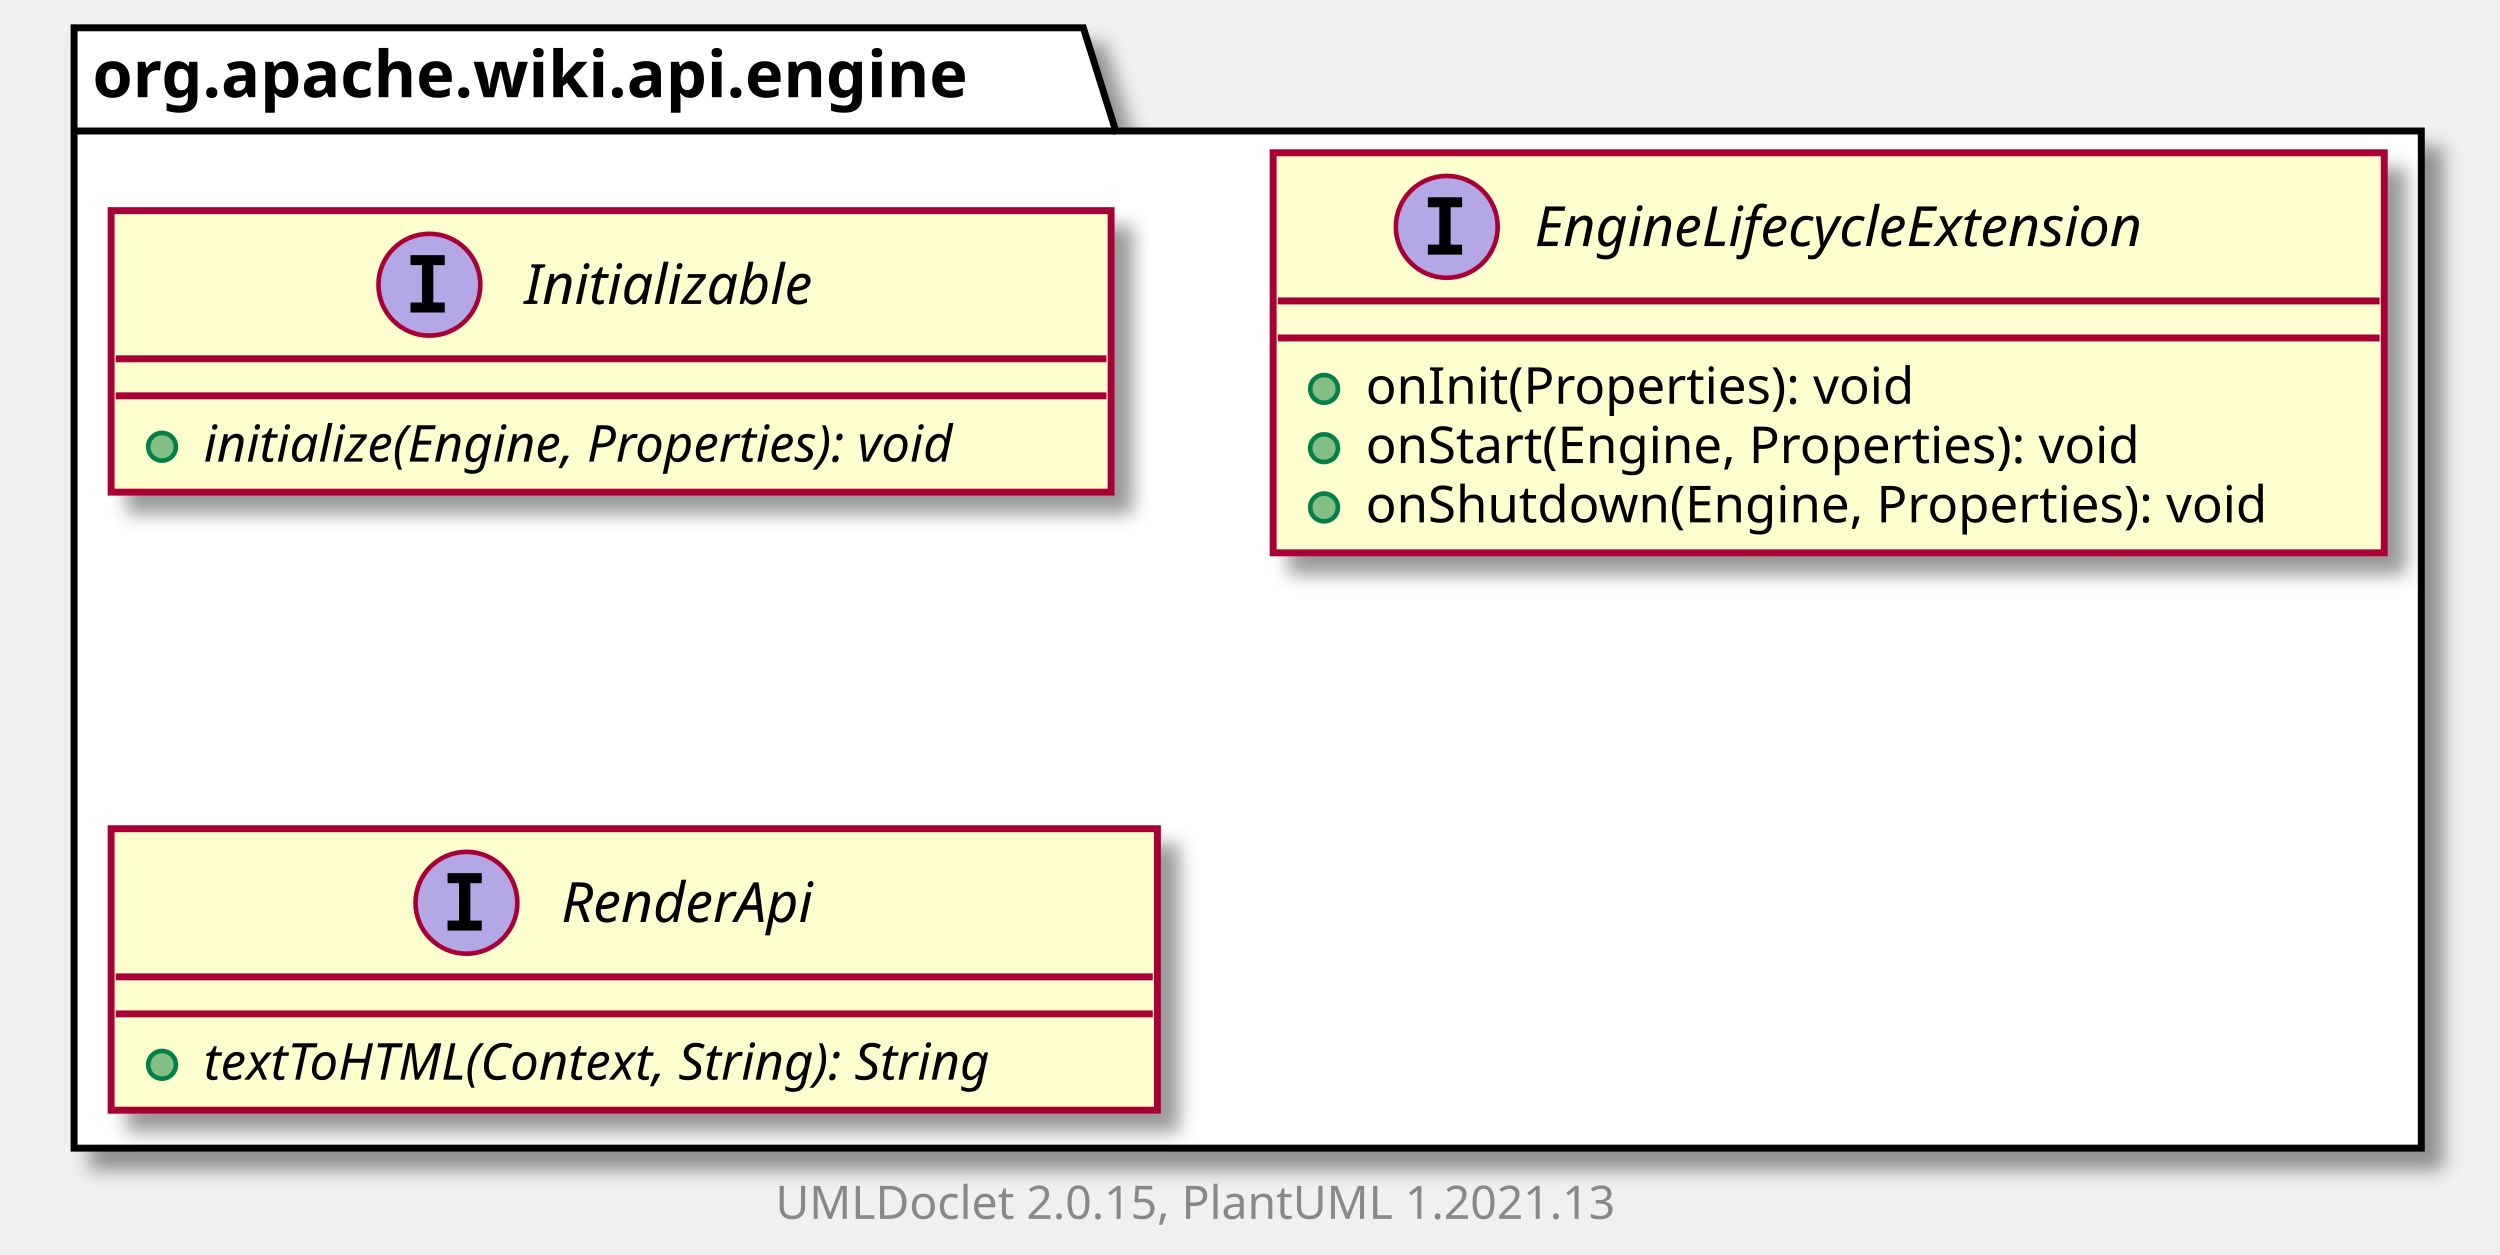
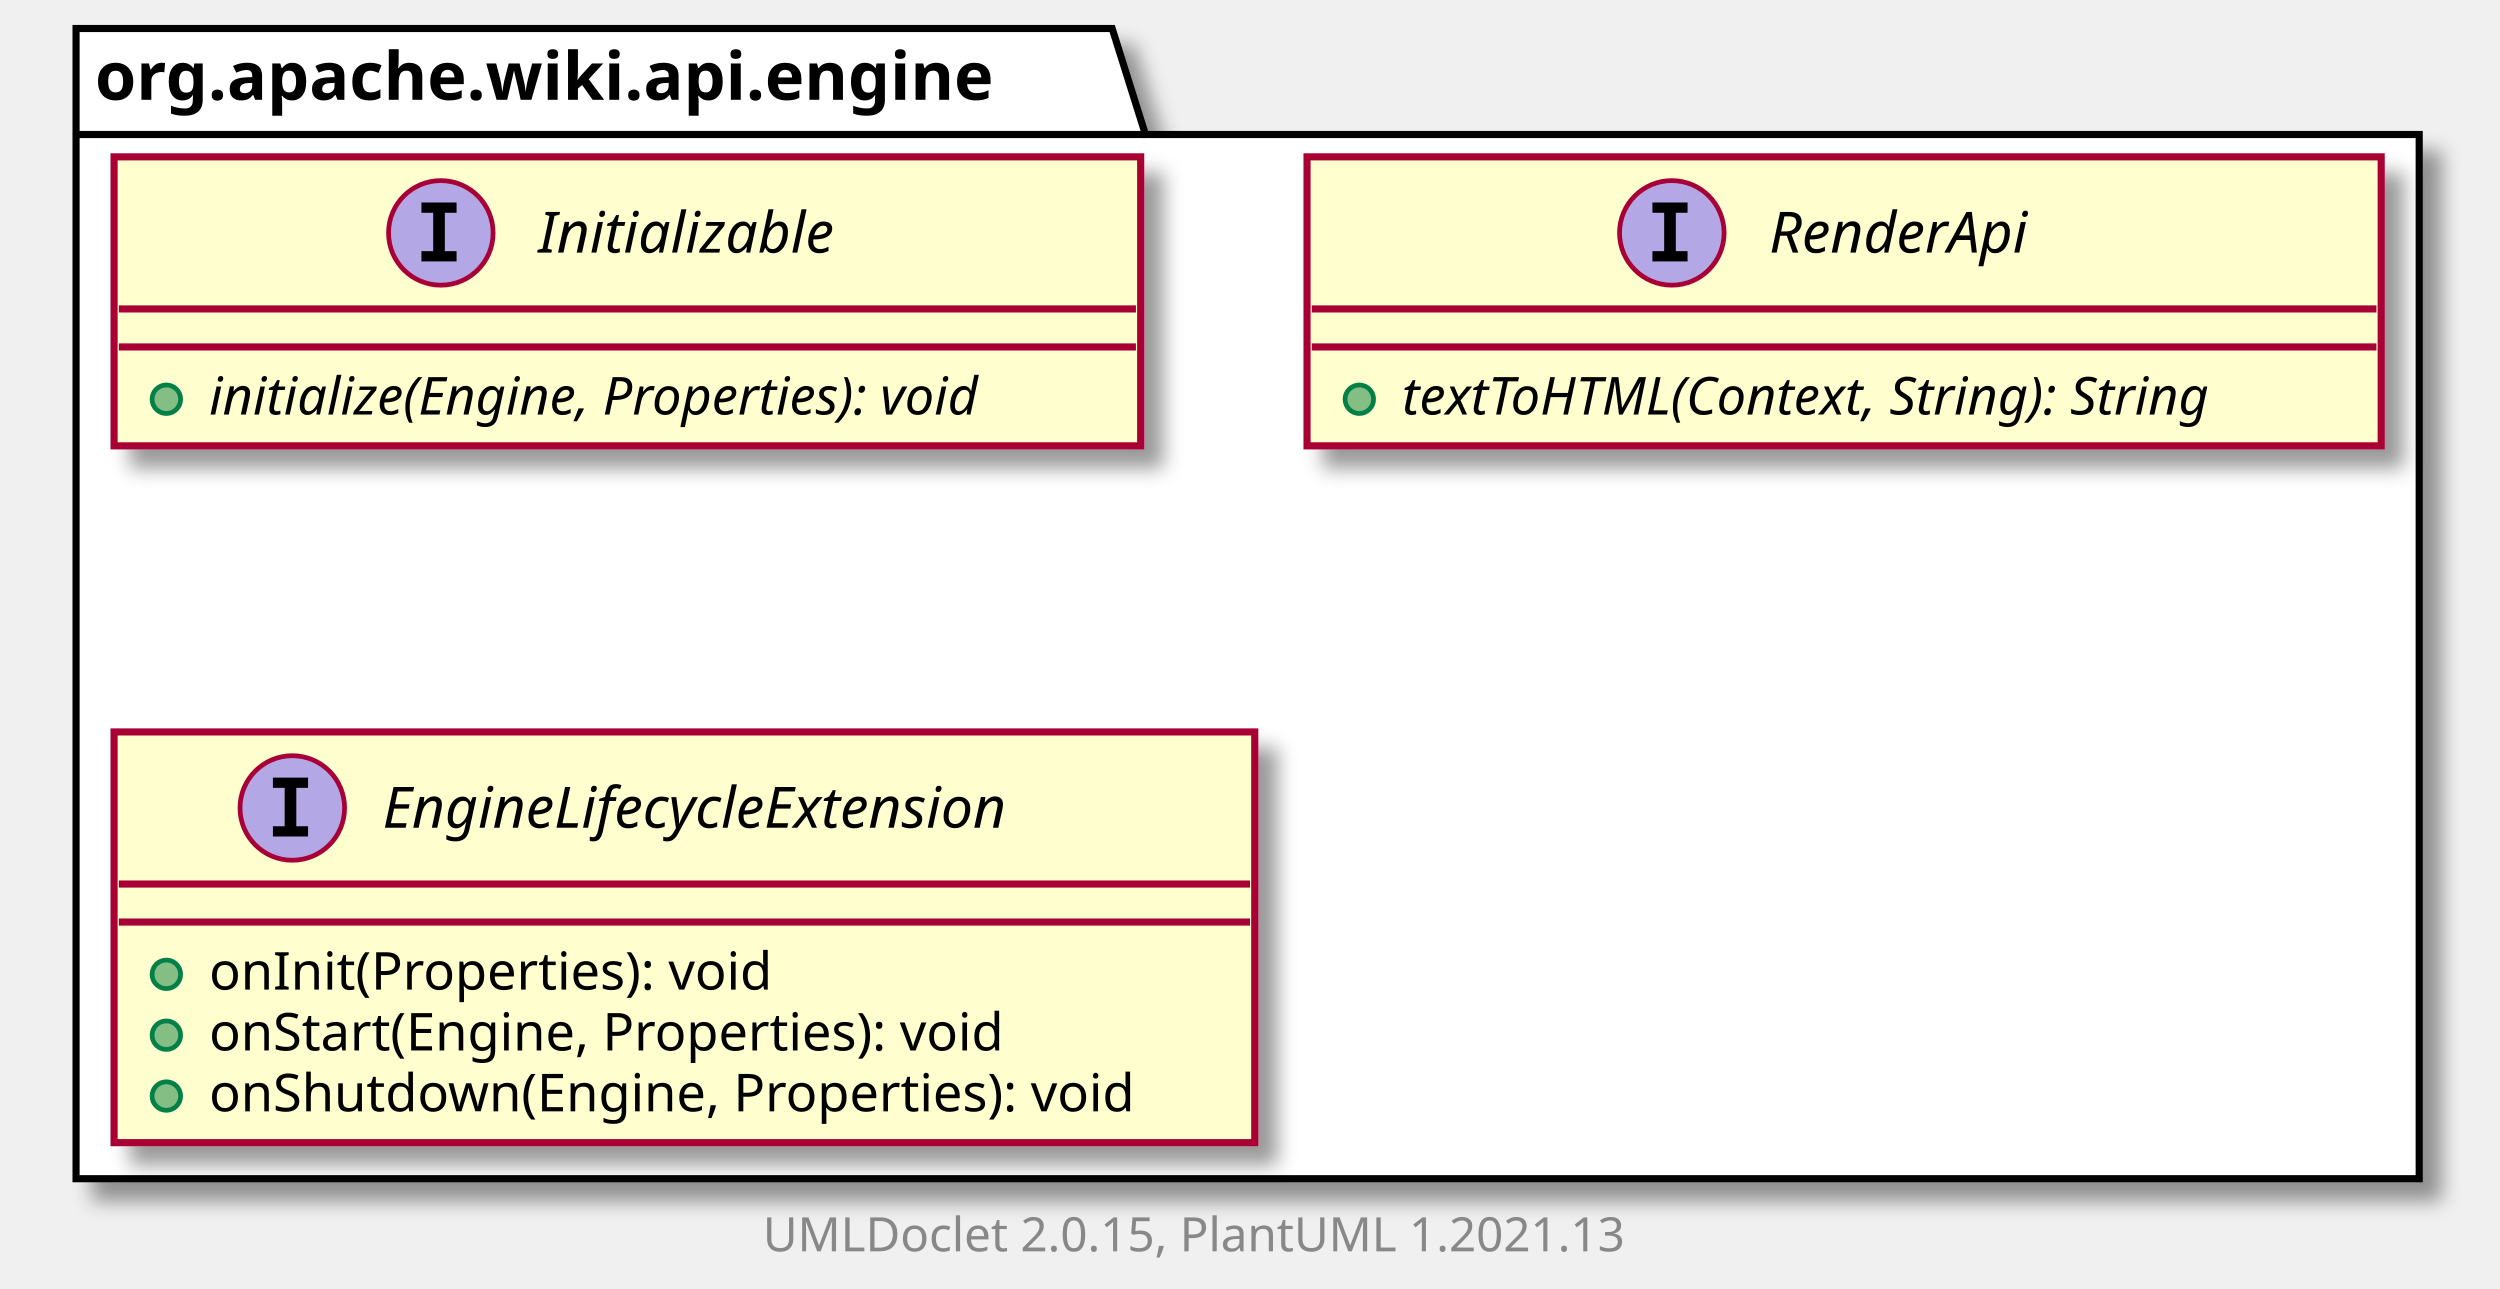
- <svg xmlns="http://www.w3.org/2000/svg" xmlns:xlink="http://www.w3.org/1999/xlink" contentScriptType="application/ecmascript" contentStyleType="text/css" height="271px" preserveAspectRatio="none" style="width:540px;height:271px;background:#FFFFFF;" version="1.1" viewBox="0 0 540 271" width="540px" zoomAndPan="magnify">
+ <svg xmlns="http://www.w3.org/2000/svg" xmlns:xlink="http://www.w3.org/1999/xlink" contentScriptType="application/ecmascript" contentStyleType="text/css" height="271px" preserveAspectRatio="none" style="width:526px;height:271px;background:#FFFFFF;" version="1.1" viewBox="0 0 526 271" width="526px" zoomAndPan="magnify">
  <defs>
-     <filter height="300%" id="fjjmsppzeevcp" width="300%" x="-1" y="-1">
+     <filter height="300%" id="f1v4p8h3a7bc81" width="300%" x="-1" y="-1">
      <feGaussianBlur result="blurOut" stdDeviation="2.0" />
      <feColorMatrix in="blurOut" result="blurOut2" type="matrix" values="0 0 0 0 0 0 0 0 0 0 0 0 0 0 0 0 0 0 .4 0" />
      <feOffset dx="4.0" dy="4.0" in="blurOut2" result="blurOut3" />
      <feBlend in="SourceGraphic" in2="blurOut3" mode="normal" />
    </filter>
  </defs>
  <g>
-     <polygon fill="#FFFFFF" filter="url(#fjjmsppzeevcp)" points="16,6,234,6,241,28.297,523,28.297,523,248,16,248,16,6" style="stroke:#000000;stroke-width:1.5;" />
+     <polygon fill="#FFFFFF" filter="url(#f1v4p8h3a7bc81)" points="16,6,234,6,241,28.297,509,28.297,509,248,16,248,16,6" style="stroke:#000000;stroke-width:1.5;" />
    <line style="stroke:#000000;stroke-width:1.5;" x1="16" x2="241" y1="28.297" y2="28.297" />
    <text fill="#000000" font-family="sans-serif" font-size="14" font-weight="bold" lengthAdjust="spacing" textLength="212" x="20" y="20.995">org.apache.wiki.api.engine</text>
    <a href="Initializable.html" target="_top" title="Initializable.html" xlink:actuate="onRequest" xlink:href="Initializable.html" xlink:show="new" xlink:title="Initializable.html" xlink:type="simple">
-       <rect codeLine="3" fill="#FEFECE" filter="url(#fjjmsppzeevcp)" height="60.805" id="org.apache.wiki.api.engine.Initializable" style="stroke:#A80036;stroke-width:1.5;" width="216" x="24" y="45.5" />
-       <ellipse cx="92.75" cy="61.5" fill="#B4A7E5" rx="11" ry="11" style="stroke:#A80036;stroke-width:1.0;" />
-       <path d="M88.672,57.266 L88.672,55.109 L96.062,55.109 L96.062,57.266 L93.594,57.266 L93.594,65.344 L96.062,65.344 L96.062,67.5 L88.672,67.5 L88.672,65.344 L91.141,65.344 L91.141,57.266 L88.672,57.266 Z " fill="#000000" />
-       <text fill="#000000" font-family="sans-serif" font-size="12" font-style="italic" lengthAdjust="spacing" textLength="70" x="113.25" y="65.654">Initializable</text>
-       <line style="stroke:#A80036;stroke-width:1.5;" x1="25" x2="239" y1="77.5" y2="77.5" />
-       <line style="stroke:#A80036;stroke-width:1.5;" x1="25" x2="239" y1="85.5" y2="85.5" />
-       <ellipse cx="35" cy="96.5" fill="#84BE84" rx="3" ry="3" style="stroke:#038048;stroke-width:1.0;" />
-       <text fill="#000000" font-family="sans-serif" font-size="11" font-style="italic" lengthAdjust="spacing" textLength="190" x="44" y="99.71">initialize(Engine, Properties): void</text>
+       <rect codeLine="3" fill="#FEFECE" filter="url(#f1v4p8h3a7bc81)" height="60.805" id="org.apache.wiki.api.engine.Initializable" style="stroke:#A80036;stroke-width:1.5;" width="216" x="24" y="33" />
+       <ellipse cx="92.75" cy="49" fill="#B4A7E5" rx="11" ry="11" style="stroke:#A80036;stroke-width:1.0;" />
+       <path d="M88.672,44.766 L88.672,42.609 L96.062,42.609 L96.062,44.766 L93.594,44.766 L93.594,52.844 L96.062,52.844 L96.062,55 L88.672,55 L88.672,52.844 L91.141,52.844 L91.141,44.766 L88.672,44.766 Z " fill="#000000" />
+       <text fill="#000000" font-family="sans-serif" font-size="12" font-style="italic" lengthAdjust="spacing" textLength="70" x="113.25" y="53.154">Initializable</text>
+       <line style="stroke:#A80036;stroke-width:1.5;" x1="25" x2="239" y1="65" y2="65" />
+       <line style="stroke:#A80036;stroke-width:1.5;" x1="25" x2="239" y1="73" y2="73" />
+       <ellipse cx="35" cy="84" fill="#84BE84" rx="3" ry="3" style="stroke:#038048;stroke-width:1.0;" />
+       <text fill="#000000" font-family="sans-serif" font-size="11" font-style="italic" lengthAdjust="spacing" textLength="190" x="44" y="87.21">initialize(Engine, Properties): void</text>
+     </a>
+     <a href="RenderApi.html" target="_top" title="RenderApi.html" xlink:actuate="onRequest" xlink:href="RenderApi.html" xlink:show="new" xlink:title="RenderApi.html" xlink:type="simple">
+       <rect codeLine="7" fill="#FEFECE" filter="url(#f1v4p8h3a7bc81)" height="60.805" id="org.apache.wiki.api.engine.RenderApi" style="stroke:#A80036;stroke-width:1.5;" width="226" x="275" y="33" />
+       <ellipse cx="351.75" cy="49" fill="#B4A7E5" rx="11" ry="11" style="stroke:#A80036;stroke-width:1.0;" />
+       <path d="M347.672,44.766 L347.672,42.609 L355.062,42.609 L355.062,44.766 L352.594,44.766 L352.594,52.844 L355.062,52.844 L355.062,55 L347.672,55 L347.672,52.844 L350.141,52.844 L350.141,44.766 L347.672,44.766 Z " fill="#000000" />
+       <text fill="#000000" font-family="sans-serif" font-size="12" font-style="italic" lengthAdjust="spacing" textLength="64" x="372.25" y="53.154">RenderApi</text>
+       <line style="stroke:#A80036;stroke-width:1.5;" x1="276" x2="500" y1="65" y2="65" />
+       <line style="stroke:#A80036;stroke-width:1.5;" x1="276" x2="500" y1="73" y2="73" />
+       <ellipse cx="286" cy="84" fill="#84BE84" rx="3" ry="3" style="stroke:#038048;stroke-width:1.0;" />
+       <text fill="#000000" font-family="sans-serif" font-size="11" font-style="italic" lengthAdjust="spacing" textLength="200" x="295" y="87.21">textToHTML(Context, String): String</text>
    </a>
    <a href="EngineLifecycleExtension.html" target="_top" title="EngineLifecycleExtension.html" xlink:actuate="onRequest" xlink:href="EngineLifecycleExtension.html" xlink:show="new" xlink:title="EngineLifecycleExtension.html" xlink:type="simple">
-       <rect codeLine="7" fill="#FEFECE" filter="url(#fjjmsppzeevcp)" height="86.414" id="org.apache.wiki.api.engine.EngineLifecycleExtension" style="stroke:#A80036;stroke-width:1.5;" width="240" x="275" y="33" />
-       <ellipse cx="312.5" cy="49" fill="#B4A7E5" rx="11" ry="11" style="stroke:#A80036;stroke-width:1.0;" />
-       <path d="M308.422,44.766 L308.422,42.609 L315.812,42.609 L315.812,44.766 L313.344,44.766 L313.344,52.844 L315.812,52.844 L315.812,55 L308.422,55 L308.422,52.844 L310.891,52.844 L310.891,44.766 L308.422,44.766 Z " fill="#000000" />
-       <text fill="#000000" font-family="sans-serif" font-size="12" font-style="italic" lengthAdjust="spacing" textLength="158" x="331.5" y="53.154">EngineLifecycleExtension</text>
-       <line style="stroke:#A80036;stroke-width:1.5;" x1="276" x2="514" y1="65" y2="65" />
-       <line style="stroke:#A80036;stroke-width:1.5;" x1="276" x2="514" y1="73" y2="73" />
-       <ellipse cx="286" cy="84" fill="#84BE84" rx="3" ry="3" style="stroke:#038048;stroke-width:1.0;" />
-       <text fill="#000000" font-family="sans-serif" font-size="11" lengthAdjust="spacing" textLength="129" x="295" y="87.21">onInit(Properties): void</text>
-       <ellipse cx="286" cy="96.805" fill="#84BE84" rx="3" ry="3" style="stroke:#038048;stroke-width:1.0;" />
-       <text fill="#000000" font-family="sans-serif" font-size="11" lengthAdjust="spacing" textLength="186" x="295" y="100.015">onStart(Engine, Properties): void</text>
-       <ellipse cx="286" cy="109.609" fill="#84BE84" rx="3" ry="3" style="stroke:#038048;stroke-width:1.0;" />
-       <text fill="#000000" font-family="sans-serif" font-size="11" lengthAdjust="spacing" textLength="214" x="295" y="112.82">onShutdown(Engine, Properties): void</text>
+       <rect codeLine="11" fill="#FEFECE" filter="url(#f1v4p8h3a7bc81)" height="86.414" id="org.apache.wiki.api.engine.EngineLifecycleExtension" style="stroke:#A80036;stroke-width:1.5;" width="240" x="24" y="154" />
+       <ellipse cx="61.5" cy="170" fill="#B4A7E5" rx="11" ry="11" style="stroke:#A80036;stroke-width:1.0;" />
+       <path d="M57.422,165.766 L57.422,163.609 L64.812,163.609 L64.812,165.766 L62.344,165.766 L62.344,173.844 L64.812,173.844 L64.812,176 L57.422,176 L57.422,173.844 L59.891,173.844 L59.891,165.766 L57.422,165.766 Z " fill="#000000" />
+       <text fill="#000000" font-family="sans-serif" font-size="12" font-style="italic" lengthAdjust="spacing" textLength="158" x="80.5" y="174.154">EngineLifecycleExtension</text>
+       <line style="stroke:#A80036;stroke-width:1.5;" x1="25" x2="263" y1="186" y2="186" />
+       <line style="stroke:#A80036;stroke-width:1.5;" x1="25" x2="263" y1="194" y2="194" />
+       <ellipse cx="35" cy="205" fill="#84BE84" rx="3" ry="3" style="stroke:#038048;stroke-width:1.0;" />
+       <text fill="#000000" font-family="sans-serif" font-size="11" lengthAdjust="spacing" textLength="129" x="44" y="208.21">onInit(Properties): void</text>
+       <ellipse cx="35" cy="217.805" fill="#84BE84" rx="3" ry="3" style="stroke:#038048;stroke-width:1.0;" />
+       <text fill="#000000" font-family="sans-serif" font-size="11" lengthAdjust="spacing" textLength="186" x="44" y="221.015">onStart(Engine, Properties): void</text>
+       <ellipse cx="35" cy="230.609" fill="#84BE84" rx="3" ry="3" style="stroke:#038048;stroke-width:1.0;" />
+       <text fill="#000000" font-family="sans-serif" font-size="11" lengthAdjust="spacing" textLength="214" x="44" y="233.82">onShutdown(Engine, Properties): void</text>
    </a>
-     <a href="RenderApi.html" target="_top" title="RenderApi.html" xlink:actuate="onRequest" xlink:href="RenderApi.html" xlink:show="new" xlink:title="RenderApi.html" xlink:type="simple">
-       <rect codeLine="13" fill="#FEFECE" filter="url(#fjjmsppzeevcp)" height="60.805" id="org.apache.wiki.api.engine.RenderApi" style="stroke:#A80036;stroke-width:1.5;" width="226" x="24" y="179" />
-       <ellipse cx="100.75" cy="195" fill="#B4A7E5" rx="11" ry="11" style="stroke:#A80036;stroke-width:1.0;" />
-       <path d="M96.672,190.766 L96.672,188.609 L104.062,188.609 L104.062,190.766 L101.594,190.766 L101.594,198.844 L104.062,198.844 L104.062,201 L96.672,201 L96.672,198.844 L99.141,198.844 L99.141,190.766 L96.672,190.766 Z " fill="#000000" />
-       <text fill="#000000" font-family="sans-serif" font-size="12" font-style="italic" lengthAdjust="spacing" textLength="64" x="121.25" y="199.154">RenderApi</text>
-       <line style="stroke:#A80036;stroke-width:1.5;" x1="25" x2="249" y1="211" y2="211" />
-       <line style="stroke:#A80036;stroke-width:1.5;" x1="25" x2="249" y1="219" y2="219" />
-       <ellipse cx="35" cy="230" fill="#84BE84" rx="3" ry="3" style="stroke:#038048;stroke-width:1.0;" />
-       <text fill="#000000" font-family="sans-serif" font-size="11" font-style="italic" lengthAdjust="spacing" textLength="200" x="44" y="233.21">textToHTML(Context, String): String</text>
-     </a>
-     <text fill="#888888" font-family="sans-serif" font-size="10" lengthAdjust="spacing" textLength="192" x="167.5" y="263.282">UMLDoclet 2.0.15, PlantUML 1.2021.13</text>
+     <text fill="#888888" font-family="sans-serif" font-size="10" lengthAdjust="spacing" textLength="192" x="160.5" y="263.282">UMLDoclet 2.0.15, PlantUML 1.2021.13</text>
  </g>
</svg>
